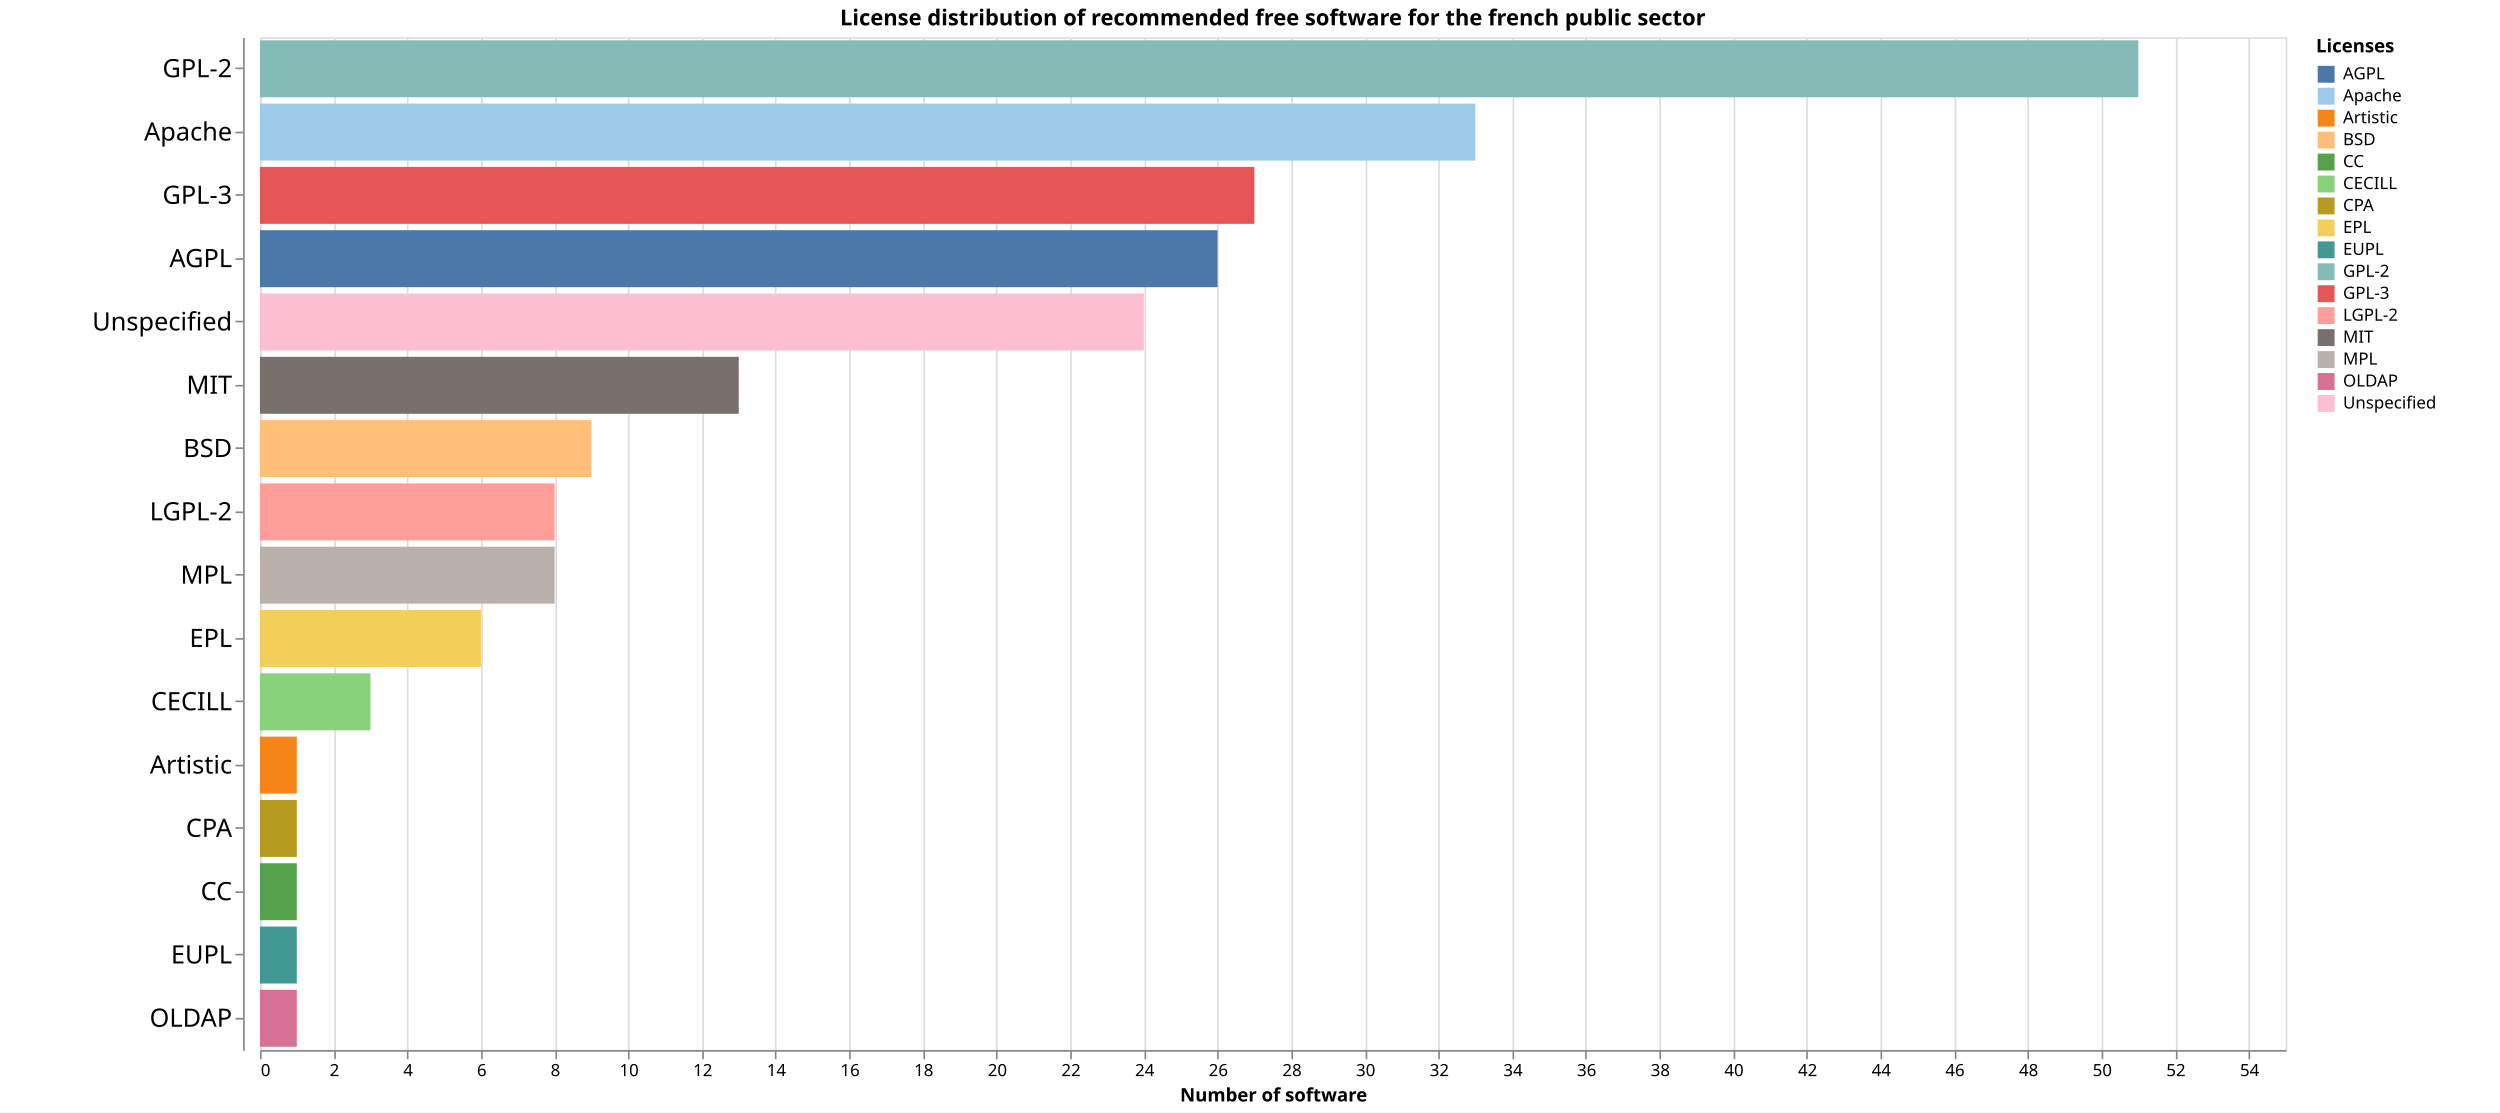
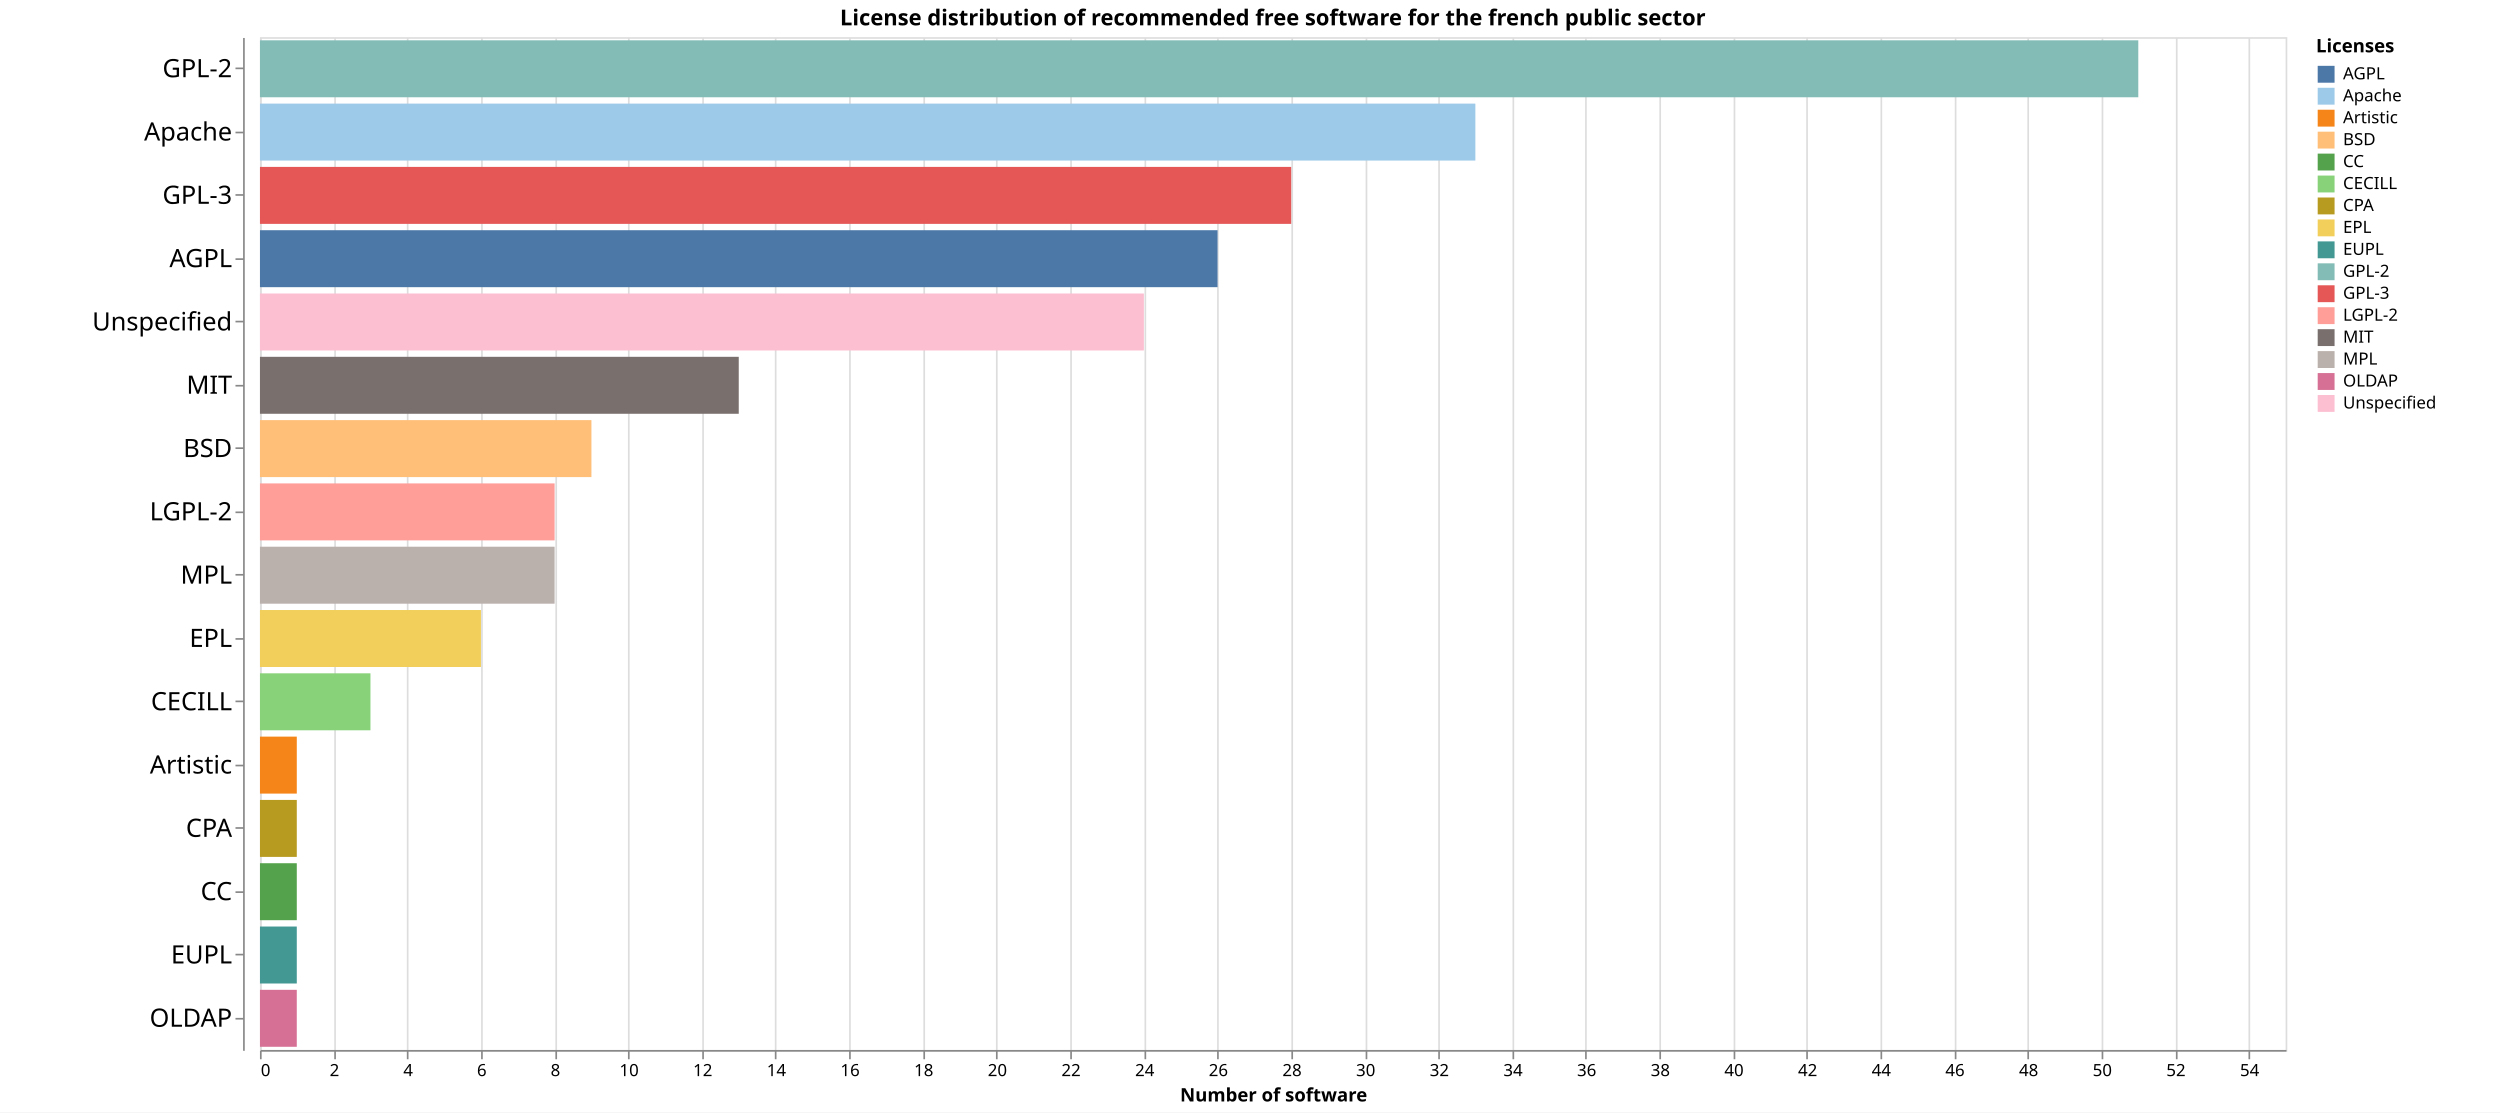
<svg xmlns="http://www.w3.org/2000/svg" version="1.1" class="marks" width="1481" height="659" viewBox="0 0 1481 659">
  <rect width="1481" height="659" fill="white" />
  <g fill="none" stroke-miterlimit="10" transform="translate(154,22)">
    <g class="mark-group role-frame root" role="graphics-object" aria-roledescription="group mark container">
      <g transform="translate(0,0)">
        <path class="background" aria-hidden="true" d="M0.5,0.5h1200v600h-1200Z" stroke="#ddd" />
        <g>
          <g class="mark-group role-axis" aria-hidden="true">
            <g transform="translate(0.5,600.5)">
              <path class="background" aria-hidden="true" d="M0,0h0v0h0Z" pointer-events="none" />
              <g>
                <g class="mark-rule role-axis-grid" pointer-events="none">
                  <line transform="translate(0,0)" x2="0" y2="-600" stroke="#ddd" stroke-width="1" opacity="1" />
                  <line transform="translate(44,0)" x2="0" y2="-600" stroke="#ddd" stroke-width="1" opacity="1" />
                  <line transform="translate(87,0)" x2="0" y2="-600" stroke="#ddd" stroke-width="1" opacity="1" />
                  <line transform="translate(131,0)" x2="0" y2="-600" stroke="#ddd" stroke-width="1" opacity="1" />
                  <line transform="translate(175,0)" x2="0" y2="-600" stroke="#ddd" stroke-width="1" opacity="1" />
                  <line transform="translate(218,0)" x2="0" y2="-600" stroke="#ddd" stroke-width="1" opacity="1" />
                  <line transform="translate(262,0)" x2="0" y2="-600" stroke="#ddd" stroke-width="1" opacity="1" />
                  <line transform="translate(305,0)" x2="0" y2="-600" stroke="#ddd" stroke-width="1" opacity="1" />
                  <line transform="translate(349,0)" x2="0" y2="-600" stroke="#ddd" stroke-width="1" opacity="1" />
                  <line transform="translate(393,0)" x2="0" y2="-600" stroke="#ddd" stroke-width="1" opacity="1" />
                  <line transform="translate(436,0)" x2="0" y2="-600" stroke="#ddd" stroke-width="1" opacity="1" />
                  <line transform="translate(480,0)" x2="0" y2="-600" stroke="#ddd" stroke-width="1" opacity="1" />
                  <line transform="translate(524,0)" x2="0" y2="-600" stroke="#ddd" stroke-width="1" opacity="1" />
                  <line transform="translate(567,0)" x2="0" y2="-600" stroke="#ddd" stroke-width="1" opacity="1" />
                  <line transform="translate(611,0)" x2="0" y2="-600" stroke="#ddd" stroke-width="1" opacity="1" />
                  <line transform="translate(655,0)" x2="0" y2="-600" stroke="#ddd" stroke-width="1" opacity="1" />
                  <line transform="translate(698,0)" x2="0" y2="-600" stroke="#ddd" stroke-width="1" opacity="1" />
                  <line transform="translate(742,0)" x2="0" y2="-600" stroke="#ddd" stroke-width="1" opacity="1" />
                  <line transform="translate(785,0)" x2="0" y2="-600" stroke="#ddd" stroke-width="1" opacity="1" />
                  <line transform="translate(829,0)" x2="0" y2="-600" stroke="#ddd" stroke-width="1" opacity="1" />
                  <line transform="translate(873,0)" x2="0" y2="-600" stroke="#ddd" stroke-width="1" opacity="1" />
                  <line transform="translate(916,0)" x2="0" y2="-600" stroke="#ddd" stroke-width="1" opacity="1" />
                  <line transform="translate(960,0)" x2="0" y2="-600" stroke="#ddd" stroke-width="1" opacity="1" />
                  <line transform="translate(1004,0)" x2="0" y2="-600" stroke="#ddd" stroke-width="1" opacity="1" />
                  <line transform="translate(1047,0)" x2="0" y2="-600" stroke="#ddd" stroke-width="1" opacity="1" />
                  <line transform="translate(1091,0)" x2="0" y2="-600" stroke="#ddd" stroke-width="1" opacity="1" />
                  <line transform="translate(1135,0)" x2="0" y2="-600" stroke="#ddd" stroke-width="1" opacity="1" />
                  <line transform="translate(1178,0)" x2="0" y2="-600" stroke="#ddd" stroke-width="1" opacity="1" />
                </g>
              </g>
              <path class="foreground" aria-hidden="true" d="" pointer-events="none" display="none" />
            </g>
          </g>
          <g class="mark-group role-axis" role="graphics-symbol" aria-roledescription="axis" aria-label="X-axis titled 'Number of software' for a linear scale with values from 0 to 55">
            <g transform="translate(0.5,600.5)">
              <path class="background" aria-hidden="true" d="M0,0h0v0h0Z" pointer-events="none" />
              <g>
                <g class="mark-rule role-axis-tick" pointer-events="none">
                  <line transform="translate(0,0)" x2="0" y2="5" stroke="#888" stroke-width="1" opacity="1" />
                  <line transform="translate(44,0)" x2="0" y2="5" stroke="#888" stroke-width="1" opacity="1" />
                  <line transform="translate(87,0)" x2="0" y2="5" stroke="#888" stroke-width="1" opacity="1" />
                  <line transform="translate(131,0)" x2="0" y2="5" stroke="#888" stroke-width="1" opacity="1" />
                  <line transform="translate(175,0)" x2="0" y2="5" stroke="#888" stroke-width="1" opacity="1" />
                  <line transform="translate(218,0)" x2="0" y2="5" stroke="#888" stroke-width="1" opacity="1" />
                  <line transform="translate(262,0)" x2="0" y2="5" stroke="#888" stroke-width="1" opacity="1" />
                  <line transform="translate(305,0)" x2="0" y2="5" stroke="#888" stroke-width="1" opacity="1" />
                  <line transform="translate(349,0)" x2="0" y2="5" stroke="#888" stroke-width="1" opacity="1" />
                  <line transform="translate(393,0)" x2="0" y2="5" stroke="#888" stroke-width="1" opacity="1" />
                  <line transform="translate(436,0)" x2="0" y2="5" stroke="#888" stroke-width="1" opacity="1" />
                  <line transform="translate(480,0)" x2="0" y2="5" stroke="#888" stroke-width="1" opacity="1" />
                  <line transform="translate(524,0)" x2="0" y2="5" stroke="#888" stroke-width="1" opacity="1" />
                  <line transform="translate(567,0)" x2="0" y2="5" stroke="#888" stroke-width="1" opacity="1" />
                  <line transform="translate(611,0)" x2="0" y2="5" stroke="#888" stroke-width="1" opacity="1" />
                  <line transform="translate(655,0)" x2="0" y2="5" stroke="#888" stroke-width="1" opacity="1" />
                  <line transform="translate(698,0)" x2="0" y2="5" stroke="#888" stroke-width="1" opacity="1" />
                  <line transform="translate(742,0)" x2="0" y2="5" stroke="#888" stroke-width="1" opacity="1" />
                  <line transform="translate(785,0)" x2="0" y2="5" stroke="#888" stroke-width="1" opacity="1" />
                  <line transform="translate(829,0)" x2="0" y2="5" stroke="#888" stroke-width="1" opacity="1" />
                  <line transform="translate(873,0)" x2="0" y2="5" stroke="#888" stroke-width="1" opacity="1" />
                  <line transform="translate(916,0)" x2="0" y2="5" stroke="#888" stroke-width="1" opacity="1" />
                  <line transform="translate(960,0)" x2="0" y2="5" stroke="#888" stroke-width="1" opacity="1" />
                  <line transform="translate(1004,0)" x2="0" y2="5" stroke="#888" stroke-width="1" opacity="1" />
                  <line transform="translate(1047,0)" x2="0" y2="5" stroke="#888" stroke-width="1" opacity="1" />
                  <line transform="translate(1091,0)" x2="0" y2="5" stroke="#888" stroke-width="1" opacity="1" />
                  <line transform="translate(1135,0)" x2="0" y2="5" stroke="#888" stroke-width="1" opacity="1" />
                  <line transform="translate(1178,0)" x2="0" y2="5" stroke="#888" stroke-width="1" opacity="1" />
                </g>
                <g class="mark-text role-axis-label" pointer-events="none">
                  <text text-anchor="start" transform="translate(0,15)" font-family="sans-serif" font-size="10px" fill="#000" opacity="1">0</text>
                  <text text-anchor="middle" transform="translate(43.63636,15)" font-family="sans-serif" font-size="10px" fill="#000" opacity="1">2</text>
                  <text text-anchor="middle" transform="translate(87.27273,15)" font-family="sans-serif" font-size="10px" fill="#000" opacity="1">4</text>
                  <text text-anchor="middle" transform="translate(130.9091,15)" font-family="sans-serif" font-size="10px" fill="#000" opacity="1">6</text>
                  <text text-anchor="middle" transform="translate(174.5455,15)" font-family="sans-serif" font-size="10px" fill="#000" opacity="1">8</text>
                  <text text-anchor="middle" transform="translate(218.1818,15)" font-family="sans-serif" font-size="10px" fill="#000" opacity="1">10</text>
                  <text text-anchor="middle" transform="translate(261.8182,15)" font-family="sans-serif" font-size="10px" fill="#000" opacity="1">12</text>
                  <text text-anchor="middle" transform="translate(305.4545,15)" font-family="sans-serif" font-size="10px" fill="#000" opacity="1">14</text>
                  <text text-anchor="middle" transform="translate(349.0909,15)" font-family="sans-serif" font-size="10px" fill="#000" opacity="1">16</text>
                  <text text-anchor="middle" transform="translate(392.7273,15)" font-family="sans-serif" font-size="10px" fill="#000" opacity="1">18</text>
                  <text text-anchor="middle" transform="translate(436.3636,15)" font-family="sans-serif" font-size="10px" fill="#000" opacity="1">20</text>
                  <text text-anchor="middle" transform="translate(480,15)" font-family="sans-serif" font-size="10px" fill="#000" opacity="1">22</text>
                  <text text-anchor="middle" transform="translate(523.6364,15)" font-family="sans-serif" font-size="10px" fill="#000" opacity="1">24</text>
                  <text text-anchor="middle" transform="translate(567.2727,15)" font-family="sans-serif" font-size="10px" fill="#000" opacity="1">26</text>
                  <text text-anchor="middle" transform="translate(610.9091,15)" font-family="sans-serif" font-size="10px" fill="#000" opacity="1">28</text>
                  <text text-anchor="middle" transform="translate(654.5455,15)" font-family="sans-serif" font-size="10px" fill="#000" opacity="1">30</text>
                  <text text-anchor="middle" transform="translate(698.1818,15)" font-family="sans-serif" font-size="10px" fill="#000" opacity="1">32</text>
                  <text text-anchor="middle" transform="translate(741.8182,15)" font-family="sans-serif" font-size="10px" fill="#000" opacity="1">34</text>
                  <text text-anchor="middle" transform="translate(785.4545,15)" font-family="sans-serif" font-size="10px" fill="#000" opacity="1">36</text>
                  <text text-anchor="middle" transform="translate(829.0909,15)" font-family="sans-serif" font-size="10px" fill="#000" opacity="1">38</text>
                  <text text-anchor="middle" transform="translate(872.7273,15)" font-family="sans-serif" font-size="10px" fill="#000" opacity="1">40</text>
                  <text text-anchor="middle" transform="translate(916.3636,15)" font-family="sans-serif" font-size="10px" fill="#000" opacity="1">42</text>
                  <text text-anchor="middle" transform="translate(960,15)" font-family="sans-serif" font-size="10px" fill="#000" opacity="1">44</text>
                  <text text-anchor="middle" transform="translate(1003.636,15)" font-family="sans-serif" font-size="10px" fill="#000" opacity="1">46</text>
                  <text text-anchor="middle" transform="translate(1047.273,15)" font-family="sans-serif" font-size="10px" fill="#000" opacity="1">48</text>
                  <text text-anchor="middle" transform="translate(1090.909,15)" font-family="sans-serif" font-size="10px" fill="#000" opacity="1">50</text>
                  <text text-anchor="middle" transform="translate(1134.545,15)" font-family="sans-serif" font-size="10px" fill="#000" opacity="1">52</text>
                  <text text-anchor="middle" transform="translate(1178.182,15)" font-family="sans-serif" font-size="10px" fill="#000" opacity="1">54</text>
                </g>
                <g class="mark-rule role-axis-domain" pointer-events="none">
                  <line transform="translate(0,0)" x2="1200" y2="0" stroke="#888" stroke-width="1" opacity="1" />
                </g>
                <g class="mark-text role-axis-title" pointer-events="none">
                  <text text-anchor="middle" transform="translate(600,30)" font-family="sans-serif" font-size="11px" font-weight="bold" fill="#000" opacity="1">Number of software</text>
                </g>
              </g>
              <path class="foreground" aria-hidden="true" d="" pointer-events="none" display="none" />
            </g>
          </g>
          <g class="mark-group role-axis" role="graphics-symbol" aria-roledescription="axis" aria-label="Y-axis for a discrete scale with 16 values: GPL-2, Apache, GPL-3, AGPL, Unspecified, ending with OLDAP">
            <g transform="translate(-9.5,0.5)">
              <path class="background" aria-hidden="true" d="M0,0h0v0h0Z" pointer-events="none" />
              <g>
                <g class="mark-rule role-axis-tick" pointer-events="none">
                  <line transform="translate(0,18)" x2="-5" y2="0" stroke="#888" stroke-width="1" opacity="1" />
                  <line transform="translate(0,56)" x2="-5" y2="0" stroke="#888" stroke-width="1" opacity="1" />
                  <line transform="translate(0,93)" x2="-5" y2="0" stroke="#888" stroke-width="1" opacity="1" />
                  <line transform="translate(0,131)" x2="-5" y2="0" stroke="#888" stroke-width="1" opacity="1" />
                  <line transform="translate(0,168)" x2="-5" y2="0" stroke="#888" stroke-width="1" opacity="1" />
                  <line transform="translate(0,206)" x2="-5" y2="0" stroke="#888" stroke-width="1" opacity="1" />
                  <line transform="translate(0,243)" x2="-5" y2="0" stroke="#888" stroke-width="1" opacity="1" />
                  <line transform="translate(0,281)" x2="-5" y2="0" stroke="#888" stroke-width="1" opacity="1" />
                  <line transform="translate(0,318)" x2="-5" y2="0" stroke="#888" stroke-width="1" opacity="1" />
                  <line transform="translate(0,356)" x2="-5" y2="0" stroke="#888" stroke-width="1" opacity="1" />
                  <line transform="translate(0,393)" x2="-5" y2="0" stroke="#888" stroke-width="1" opacity="1" />
                  <line transform="translate(0,431)" x2="-5" y2="0" stroke="#888" stroke-width="1" opacity="1" />
                  <line transform="translate(0,468)" x2="-5" y2="0" stroke="#888" stroke-width="1" opacity="1" />
                  <line transform="translate(0,506)" x2="-5" y2="0" stroke="#888" stroke-width="1" opacity="1" />
                  <line transform="translate(0,543)" x2="-5" y2="0" stroke="#888" stroke-width="1" opacity="1" />
                  <line transform="translate(0,581)" x2="-5" y2="0" stroke="#888" stroke-width="1" opacity="1" />
                </g>
                <g class="mark-text role-axis-label" pointer-events="none">
                  <text text-anchor="end" transform="translate(-7,23.25)" font-family="sans-serif" font-size="15px" fill="#000" opacity="1">GPL-2</text>
                  <text text-anchor="end" transform="translate(-7,60.75)" font-family="sans-serif" font-size="15px" fill="#000" opacity="1">Apache</text>
                  <text text-anchor="end" transform="translate(-7,98.25)" font-family="sans-serif" font-size="15px" fill="#000" opacity="1">GPL-3</text>
                  <text text-anchor="end" transform="translate(-7,135.75)" font-family="sans-serif" font-size="15px" fill="#000" opacity="1">AGPL</text>
                  <text text-anchor="end" transform="translate(-7,173.25)" font-family="sans-serif" font-size="15px" fill="#000" opacity="1">Unspecified</text>
                  <text text-anchor="end" transform="translate(-7,210.75)" font-family="sans-serif" font-size="15px" fill="#000" opacity="1">MIT</text>
                  <text text-anchor="end" transform="translate(-7,248.25)" font-family="sans-serif" font-size="15px" fill="#000" opacity="1">BSD</text>
                  <text text-anchor="end" transform="translate(-7,285.75)" font-family="sans-serif" font-size="15px" fill="#000" opacity="1">LGPL-2</text>
                  <text text-anchor="end" transform="translate(-7,323.25)" font-family="sans-serif" font-size="15px" fill="#000" opacity="1">MPL</text>
                  <text text-anchor="end" transform="translate(-7,360.75)" font-family="sans-serif" font-size="15px" fill="#000" opacity="1">EPL</text>
                  <text text-anchor="end" transform="translate(-7,398.25)" font-family="sans-serif" font-size="15px" fill="#000" opacity="1">CECILL</text>
                  <text text-anchor="end" transform="translate(-7,435.75)" font-family="sans-serif" font-size="15px" fill="#000" opacity="1">Artistic</text>
                  <text text-anchor="end" transform="translate(-7,473.25)" font-family="sans-serif" font-size="15px" fill="#000" opacity="1">CPA</text>
                  <text text-anchor="end" transform="translate(-7,510.75)" font-family="sans-serif" font-size="15px" fill="#000" opacity="1">CC</text>
                  <text text-anchor="end" transform="translate(-7,548.25)" font-family="sans-serif" font-size="15px" fill="#000" opacity="1">EUPL</text>
                  <text text-anchor="end" transform="translate(-7,585.75)" font-family="sans-serif" font-size="15px" fill="#000" opacity="1">OLDAP</text>
                </g>
                <g class="mark-rule role-axis-domain" pointer-events="none">
                  <line transform="translate(0,0)" x2="0" y2="600" stroke="#888" stroke-width="1" opacity="1" />
                </g>
              </g>
              <path class="foreground" aria-hidden="true" d="" pointer-events="none" display="none" />
            </g>
          </g>
          <g class="mark-rect role-mark marks" role="graphics-object" aria-roledescription="rect mark container">
-             <path aria-label="Number: 27; License: GPL-3" role="graphics-symbol" aria-roledescription="bar" d="M0,76.875h589.091v33.75h-589.091Z" fill="#e45756" />
+             <path aria-label="Number: 28; License: GPL-3" role="graphics-symbol" aria-roledescription="bar" d="M0,76.875h610.909v33.75h-610.909Z" fill="#e45756" />
            <path aria-label="Number: 8; License: LGPL-2" role="graphics-symbol" aria-roledescription="bar" d="M0,264.375h174.545v33.75h-174.545Z" fill="#ff9d98" />
            <path aria-label="Number: 6; License: EPL" role="graphics-symbol" aria-roledescription="bar" d="M0,339.375h130.909v33.75h-130.909Z" fill="#f2cf5b" />
            <path aria-label="Number: 1; License: Artistic" role="graphics-symbol" aria-roledescription="bar" d="M0,414.375h21.818v33.75h-21.818Z" fill="#f58518" />
            <path aria-label="Number: 26; License: AGPL" role="graphics-symbol" aria-roledescription="bar" d="M0,114.375h567.273v33.75h-567.273Z" fill="#4c78a8" />
            <path aria-label="Number: 1; License: CPA" role="graphics-symbol" aria-roledescription="bar" d="M0,451.875h21.818v33.75h-21.818Z" fill="#b79a20" />
            <path aria-label="Number: 3; License: CECILL" role="graphics-symbol" aria-roledescription="bar" d="M0,376.875h65.455v33.75h-65.455Z" fill="#88d27a" />
            <path aria-label="Number: 1; License: CC" role="graphics-symbol" aria-roledescription="bar" d="M0,489.375h21.818v33.75h-21.818Z" fill="#54a24b" />
            <path aria-label="Number: 24; License: Unspecified" role="graphics-symbol" aria-roledescription="bar" d="M0,151.875h523.636v33.75h-523.636Z" fill="#fcbfd2" />
            <path aria-label="Number: 33; License: Apache" role="graphics-symbol" aria-roledescription="bar" d="M0,39.375h720v33.75h-720Z" fill="#9ecae9" />
            <path aria-label="Number: 1; License: EUPL" role="graphics-symbol" aria-roledescription="bar" d="M0,526.875h21.818v33.75h-21.818Z" fill="#439894" />
            <path aria-label="Number: 9; License: BSD" role="graphics-symbol" aria-roledescription="bar" d="M0,226.875h196.364v33.75h-196.364Z" fill="#ffbf79" />
            <path aria-label="Number: 13; License: MIT" role="graphics-symbol" aria-roledescription="bar" d="M0,189.375h283.636v33.75h-283.636Z" fill="#79706e" />
            <path aria-label="Number: 51; License: GPL-2" role="graphics-symbol" aria-roledescription="bar" d="M0,1.875h1112.727v33.75h-1112.727Z" fill="#83bcb6" />
            <path aria-label="Number: 8; License: MPL" role="graphics-symbol" aria-roledescription="bar" d="M0,301.875h174.545v33.75h-174.545Z" fill="#bab0ac" />
            <path aria-label="Number: 1; License: OLDAP" role="graphics-symbol" aria-roledescription="bar" d="M0,564.375h21.818v33.75h-21.818Z" fill="#d67195" />
          </g>
          <g class="mark-group role-legend" role="graphics-symbol" aria-roledescription="legend" aria-label="Symbol legend titled 'Licenses' for fill color with 16 values: AGPL, Apache, Artistic, BSD, CC, ending with Unspecified">
            <g transform="translate(1218,0)">
              <path class="background" aria-hidden="true" d="M0,0h104v222h-104Z" pointer-events="none" />
              <g>
                <g class="mark-group role-legend-entry">
                  <g transform="translate(0,16)">
                    <path class="background" aria-hidden="true" d="M0,0h0v0h0Z" pointer-events="none" />
                    <g>
                      <g class="mark-group role-scope" role="graphics-object" aria-roledescription="group mark container">
                        <g transform="translate(0,0)">
                          <path class="background" aria-hidden="true" d="M0,0h104v11h-104Z" pointer-events="none" opacity="1" />
                          <g>
                            <g class="mark-symbol role-legend-symbol" pointer-events="none">
                              <path transform="translate(6,6)" d="M-5,-5h10v10h-10Z" fill="#4c78a8" stroke-width="1.5" opacity="1" />
                            </g>
                            <g class="mark-text role-legend-label" pointer-events="none">
                              <text text-anchor="start" transform="translate(16,9)" font-family="sans-serif" font-size="10px" fill="#000" opacity="1">AGPL</text>
                            </g>
                          </g>
                          <path class="foreground" aria-hidden="true" d="" pointer-events="none" display="none" />
                        </g>
                        <g transform="translate(0,13)">
                          <path class="background" aria-hidden="true" d="M0,0h104v11h-104Z" pointer-events="none" opacity="1" />
                          <g>
                            <g class="mark-symbol role-legend-symbol" pointer-events="none">
                              <path transform="translate(6,6)" d="M-5,-5h10v10h-10Z" fill="#9ecae9" stroke-width="1.5" opacity="1" />
                            </g>
                            <g class="mark-text role-legend-label" pointer-events="none">
                              <text text-anchor="start" transform="translate(16,9)" font-family="sans-serif" font-size="10px" fill="#000" opacity="1">Apache</text>
                            </g>
                          </g>
                          <path class="foreground" aria-hidden="true" d="" pointer-events="none" display="none" />
                        </g>
                        <g transform="translate(0,26)">
                          <path class="background" aria-hidden="true" d="M0,0h104v11h-104Z" pointer-events="none" opacity="1" />
                          <g>
                            <g class="mark-symbol role-legend-symbol" pointer-events="none">
                              <path transform="translate(6,6)" d="M-5,-5h10v10h-10Z" fill="#f58518" stroke-width="1.5" opacity="1" />
                            </g>
                            <g class="mark-text role-legend-label" pointer-events="none">
                              <text text-anchor="start" transform="translate(16,9)" font-family="sans-serif" font-size="10px" fill="#000" opacity="1">Artistic</text>
                            </g>
                          </g>
                          <path class="foreground" aria-hidden="true" d="" pointer-events="none" display="none" />
                        </g>
                        <g transform="translate(0,39)">
                          <path class="background" aria-hidden="true" d="M0,0h104v11h-104Z" pointer-events="none" opacity="1" />
                          <g>
                            <g class="mark-symbol role-legend-symbol" pointer-events="none">
                              <path transform="translate(6,6)" d="M-5,-5h10v10h-10Z" fill="#ffbf79" stroke-width="1.5" opacity="1" />
                            </g>
                            <g class="mark-text role-legend-label" pointer-events="none">
                              <text text-anchor="start" transform="translate(16,9)" font-family="sans-serif" font-size="10px" fill="#000" opacity="1">BSD</text>
                            </g>
                          </g>
                          <path class="foreground" aria-hidden="true" d="" pointer-events="none" display="none" />
                        </g>
                        <g transform="translate(0,52)">
                          <path class="background" aria-hidden="true" d="M0,0h104v11h-104Z" pointer-events="none" opacity="1" />
                          <g>
                            <g class="mark-symbol role-legend-symbol" pointer-events="none">
                              <path transform="translate(6,6)" d="M-5,-5h10v10h-10Z" fill="#54a24b" stroke-width="1.5" opacity="1" />
                            </g>
                            <g class="mark-text role-legend-label" pointer-events="none">
                              <text text-anchor="start" transform="translate(16,9)" font-family="sans-serif" font-size="10px" fill="#000" opacity="1">CC</text>
                            </g>
                          </g>
                          <path class="foreground" aria-hidden="true" d="" pointer-events="none" display="none" />
                        </g>
                        <g transform="translate(0,65)">
                          <path class="background" aria-hidden="true" d="M0,0h104v11h-104Z" pointer-events="none" opacity="1" />
                          <g>
                            <g class="mark-symbol role-legend-symbol" pointer-events="none">
                              <path transform="translate(6,6)" d="M-5,-5h10v10h-10Z" fill="#88d27a" stroke-width="1.5" opacity="1" />
                            </g>
                            <g class="mark-text role-legend-label" pointer-events="none">
                              <text text-anchor="start" transform="translate(16,9)" font-family="sans-serif" font-size="10px" fill="#000" opacity="1">CECILL</text>
                            </g>
                          </g>
                          <path class="foreground" aria-hidden="true" d="" pointer-events="none" display="none" />
                        </g>
                        <g transform="translate(0,78)">
                          <path class="background" aria-hidden="true" d="M0,0h104v11h-104Z" pointer-events="none" opacity="1" />
                          <g>
                            <g class="mark-symbol role-legend-symbol" pointer-events="none">
                              <path transform="translate(6,6)" d="M-5,-5h10v10h-10Z" fill="#b79a20" stroke-width="1.5" opacity="1" />
                            </g>
                            <g class="mark-text role-legend-label" pointer-events="none">
                              <text text-anchor="start" transform="translate(16,9)" font-family="sans-serif" font-size="10px" fill="#000" opacity="1">CPA</text>
                            </g>
                          </g>
                          <path class="foreground" aria-hidden="true" d="" pointer-events="none" display="none" />
                        </g>
                        <g transform="translate(0,91)">
                          <path class="background" aria-hidden="true" d="M0,0h104v11h-104Z" pointer-events="none" opacity="1" />
                          <g>
                            <g class="mark-symbol role-legend-symbol" pointer-events="none">
                              <path transform="translate(6,6)" d="M-5,-5h10v10h-10Z" fill="#f2cf5b" stroke-width="1.5" opacity="1" />
                            </g>
                            <g class="mark-text role-legend-label" pointer-events="none">
                              <text text-anchor="start" transform="translate(16,9)" font-family="sans-serif" font-size="10px" fill="#000" opacity="1">EPL</text>
                            </g>
                          </g>
                          <path class="foreground" aria-hidden="true" d="" pointer-events="none" display="none" />
                        </g>
                        <g transform="translate(0,104)">
                          <path class="background" aria-hidden="true" d="M0,0h104v11h-104Z" pointer-events="none" opacity="1" />
                          <g>
                            <g class="mark-symbol role-legend-symbol" pointer-events="none">
                              <path transform="translate(6,6)" d="M-5,-5h10v10h-10Z" fill="#439894" stroke-width="1.5" opacity="1" />
                            </g>
                            <g class="mark-text role-legend-label" pointer-events="none">
                              <text text-anchor="start" transform="translate(16,9)" font-family="sans-serif" font-size="10px" fill="#000" opacity="1">EUPL</text>
                            </g>
                          </g>
                          <path class="foreground" aria-hidden="true" d="" pointer-events="none" display="none" />
                        </g>
                        <g transform="translate(0,117)">
                          <path class="background" aria-hidden="true" d="M0,0h104v11h-104Z" pointer-events="none" opacity="1" />
                          <g>
                            <g class="mark-symbol role-legend-symbol" pointer-events="none">
                              <path transform="translate(6,6)" d="M-5,-5h10v10h-10Z" fill="#83bcb6" stroke-width="1.5" opacity="1" />
                            </g>
                            <g class="mark-text role-legend-label" pointer-events="none">
                              <text text-anchor="start" transform="translate(16,9)" font-family="sans-serif" font-size="10px" fill="#000" opacity="1">GPL-2</text>
                            </g>
                          </g>
                          <path class="foreground" aria-hidden="true" d="" pointer-events="none" display="none" />
                        </g>
                        <g transform="translate(0,130)">
                          <path class="background" aria-hidden="true" d="M0,0h104v11h-104Z" pointer-events="none" opacity="1" />
                          <g>
                            <g class="mark-symbol role-legend-symbol" pointer-events="none">
                              <path transform="translate(6,6)" d="M-5,-5h10v10h-10Z" fill="#e45756" stroke-width="1.5" opacity="1" />
                            </g>
                            <g class="mark-text role-legend-label" pointer-events="none">
                              <text text-anchor="start" transform="translate(16,9)" font-family="sans-serif" font-size="10px" fill="#000" opacity="1">GPL-3</text>
                            </g>
                          </g>
                          <path class="foreground" aria-hidden="true" d="" pointer-events="none" display="none" />
                        </g>
                        <g transform="translate(0,143)">
                          <path class="background" aria-hidden="true" d="M0,0h104v11h-104Z" pointer-events="none" opacity="1" />
                          <g>
                            <g class="mark-symbol role-legend-symbol" pointer-events="none">
                              <path transform="translate(6,6)" d="M-5,-5h10v10h-10Z" fill="#ff9d98" stroke-width="1.5" opacity="1" />
                            </g>
                            <g class="mark-text role-legend-label" pointer-events="none">
                              <text text-anchor="start" transform="translate(16,9)" font-family="sans-serif" font-size="10px" fill="#000" opacity="1">LGPL-2</text>
                            </g>
                          </g>
                          <path class="foreground" aria-hidden="true" d="" pointer-events="none" display="none" />
                        </g>
                        <g transform="translate(0,156)">
                          <path class="background" aria-hidden="true" d="M0,0h104v11h-104Z" pointer-events="none" opacity="1" />
                          <g>
                            <g class="mark-symbol role-legend-symbol" pointer-events="none">
                              <path transform="translate(6,6)" d="M-5,-5h10v10h-10Z" fill="#79706e" stroke-width="1.5" opacity="1" />
                            </g>
                            <g class="mark-text role-legend-label" pointer-events="none">
                              <text text-anchor="start" transform="translate(16,9)" font-family="sans-serif" font-size="10px" fill="#000" opacity="1">MIT</text>
                            </g>
                          </g>
                          <path class="foreground" aria-hidden="true" d="" pointer-events="none" display="none" />
                        </g>
                        <g transform="translate(0,169)">
                          <path class="background" aria-hidden="true" d="M0,0h104v11h-104Z" pointer-events="none" opacity="1" />
                          <g>
                            <g class="mark-symbol role-legend-symbol" pointer-events="none">
                              <path transform="translate(6,6)" d="M-5,-5h10v10h-10Z" fill="#bab0ac" stroke-width="1.5" opacity="1" />
                            </g>
                            <g class="mark-text role-legend-label" pointer-events="none">
                              <text text-anchor="start" transform="translate(16,9)" font-family="sans-serif" font-size="10px" fill="#000" opacity="1">MPL</text>
                            </g>
                          </g>
                          <path class="foreground" aria-hidden="true" d="" pointer-events="none" display="none" />
                        </g>
                        <g transform="translate(0,182)">
                          <path class="background" aria-hidden="true" d="M0,0h104v11h-104Z" pointer-events="none" opacity="1" />
                          <g>
                            <g class="mark-symbol role-legend-symbol" pointer-events="none">
                              <path transform="translate(6,6)" d="M-5,-5h10v10h-10Z" fill="#d67195" stroke-width="1.5" opacity="1" />
                            </g>
                            <g class="mark-text role-legend-label" pointer-events="none">
                              <text text-anchor="start" transform="translate(16,9)" font-family="sans-serif" font-size="10px" fill="#000" opacity="1">OLDAP</text>
                            </g>
                          </g>
                          <path class="foreground" aria-hidden="true" d="" pointer-events="none" display="none" />
                        </g>
                        <g transform="translate(0,195)">
                          <path class="background" aria-hidden="true" d="M0,0h104v11h-104Z" pointer-events="none" opacity="1" />
                          <g>
                            <g class="mark-symbol role-legend-symbol" pointer-events="none">
                              <path transform="translate(6,6)" d="M-5,-5h10v10h-10Z" fill="#fcbfd2" stroke-width="1.5" opacity="1" />
                            </g>
                            <g class="mark-text role-legend-label" pointer-events="none">
                              <text text-anchor="start" transform="translate(16,9)" font-family="sans-serif" font-size="10px" fill="#000" opacity="1">Unspecified</text>
                            </g>
                          </g>
                          <path class="foreground" aria-hidden="true" d="" pointer-events="none" display="none" />
                        </g>
                      </g>
                    </g>
                    <path class="foreground" aria-hidden="true" d="" pointer-events="none" display="none" />
                  </g>
                </g>
                <g class="mark-text role-legend-title" pointer-events="none">
                  <text text-anchor="start" transform="translate(0,9)" font-family="sans-serif" font-size="11px" font-weight="bold" fill="#000" opacity="1">Licenses</text>
                </g>
              </g>
              <path class="foreground" aria-hidden="true" d="" pointer-events="none" display="none" />
            </g>
          </g>
          <g class="mark-group role-title">
            <g transform="translate(600,-17)">
              <path class="background" aria-hidden="true" d="M0,0h0v0h0Z" pointer-events="none" />
              <g>
                <g class="mark-text role-title-text" role="graphics-symbol" aria-roledescription="title" aria-label="Title text 'License distribution of recommended free software for the french public sector'" pointer-events="none">
                  <text text-anchor="middle" transform="translate(0,10)" font-family="sans-serif" font-size="13px" font-weight="bold" fill="#000" opacity="1">License distribution of recommended free software for the french public sector</text>
                </g>
              </g>
              <path class="foreground" aria-hidden="true" d="" pointer-events="none" display="none" />
            </g>
          </g>
        </g>
        <path class="foreground" aria-hidden="true" d="" display="none" />
      </g>
    </g>
  </g>
</svg>
